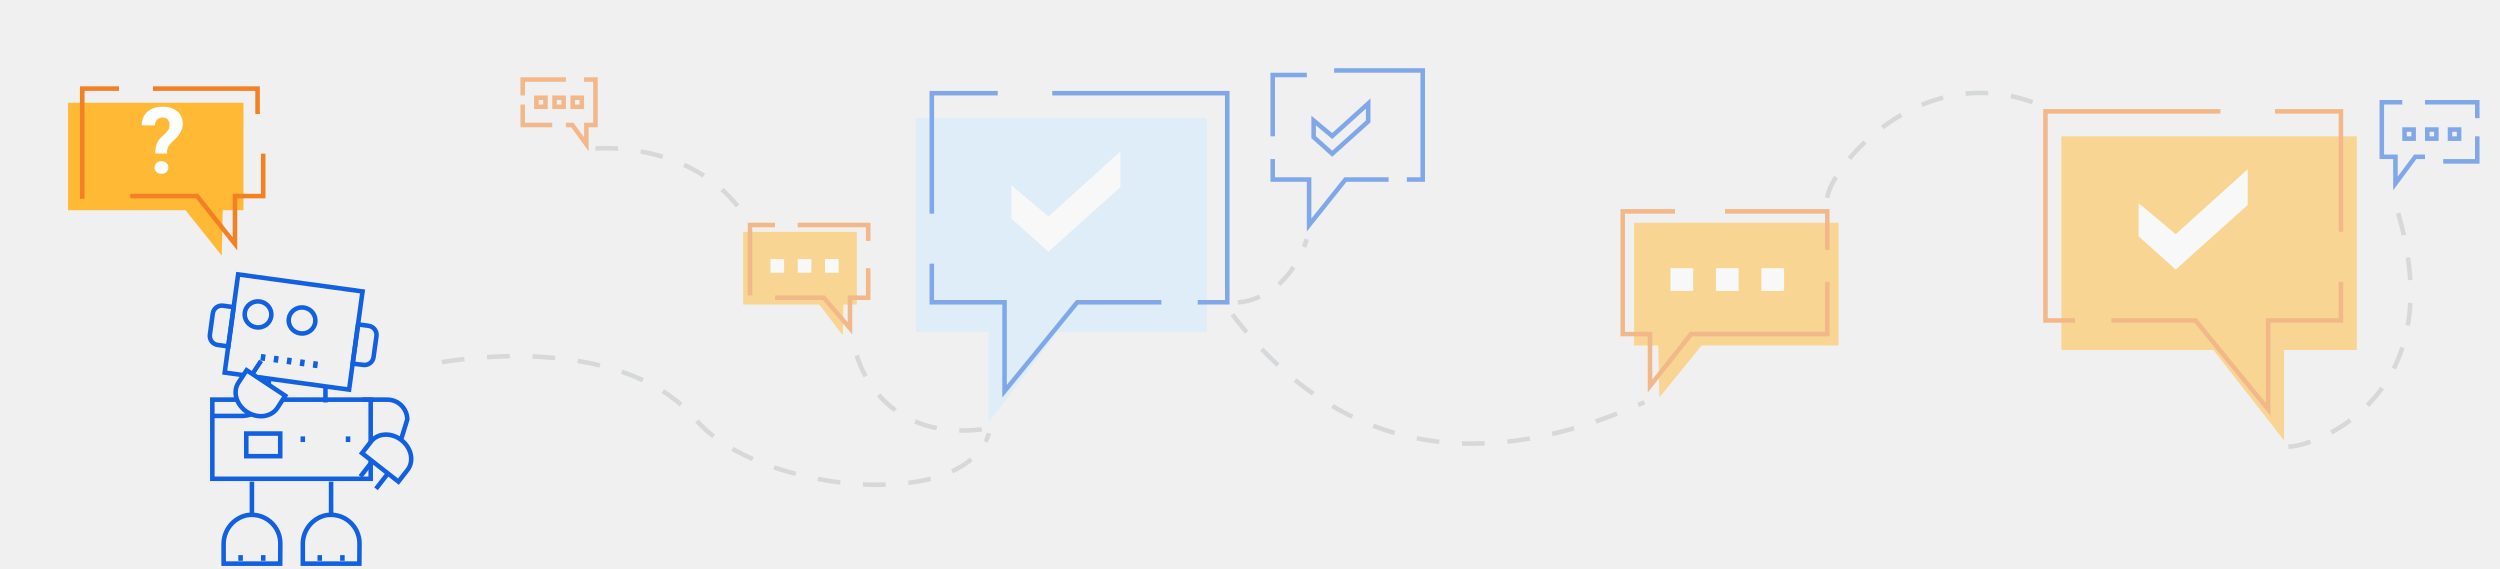
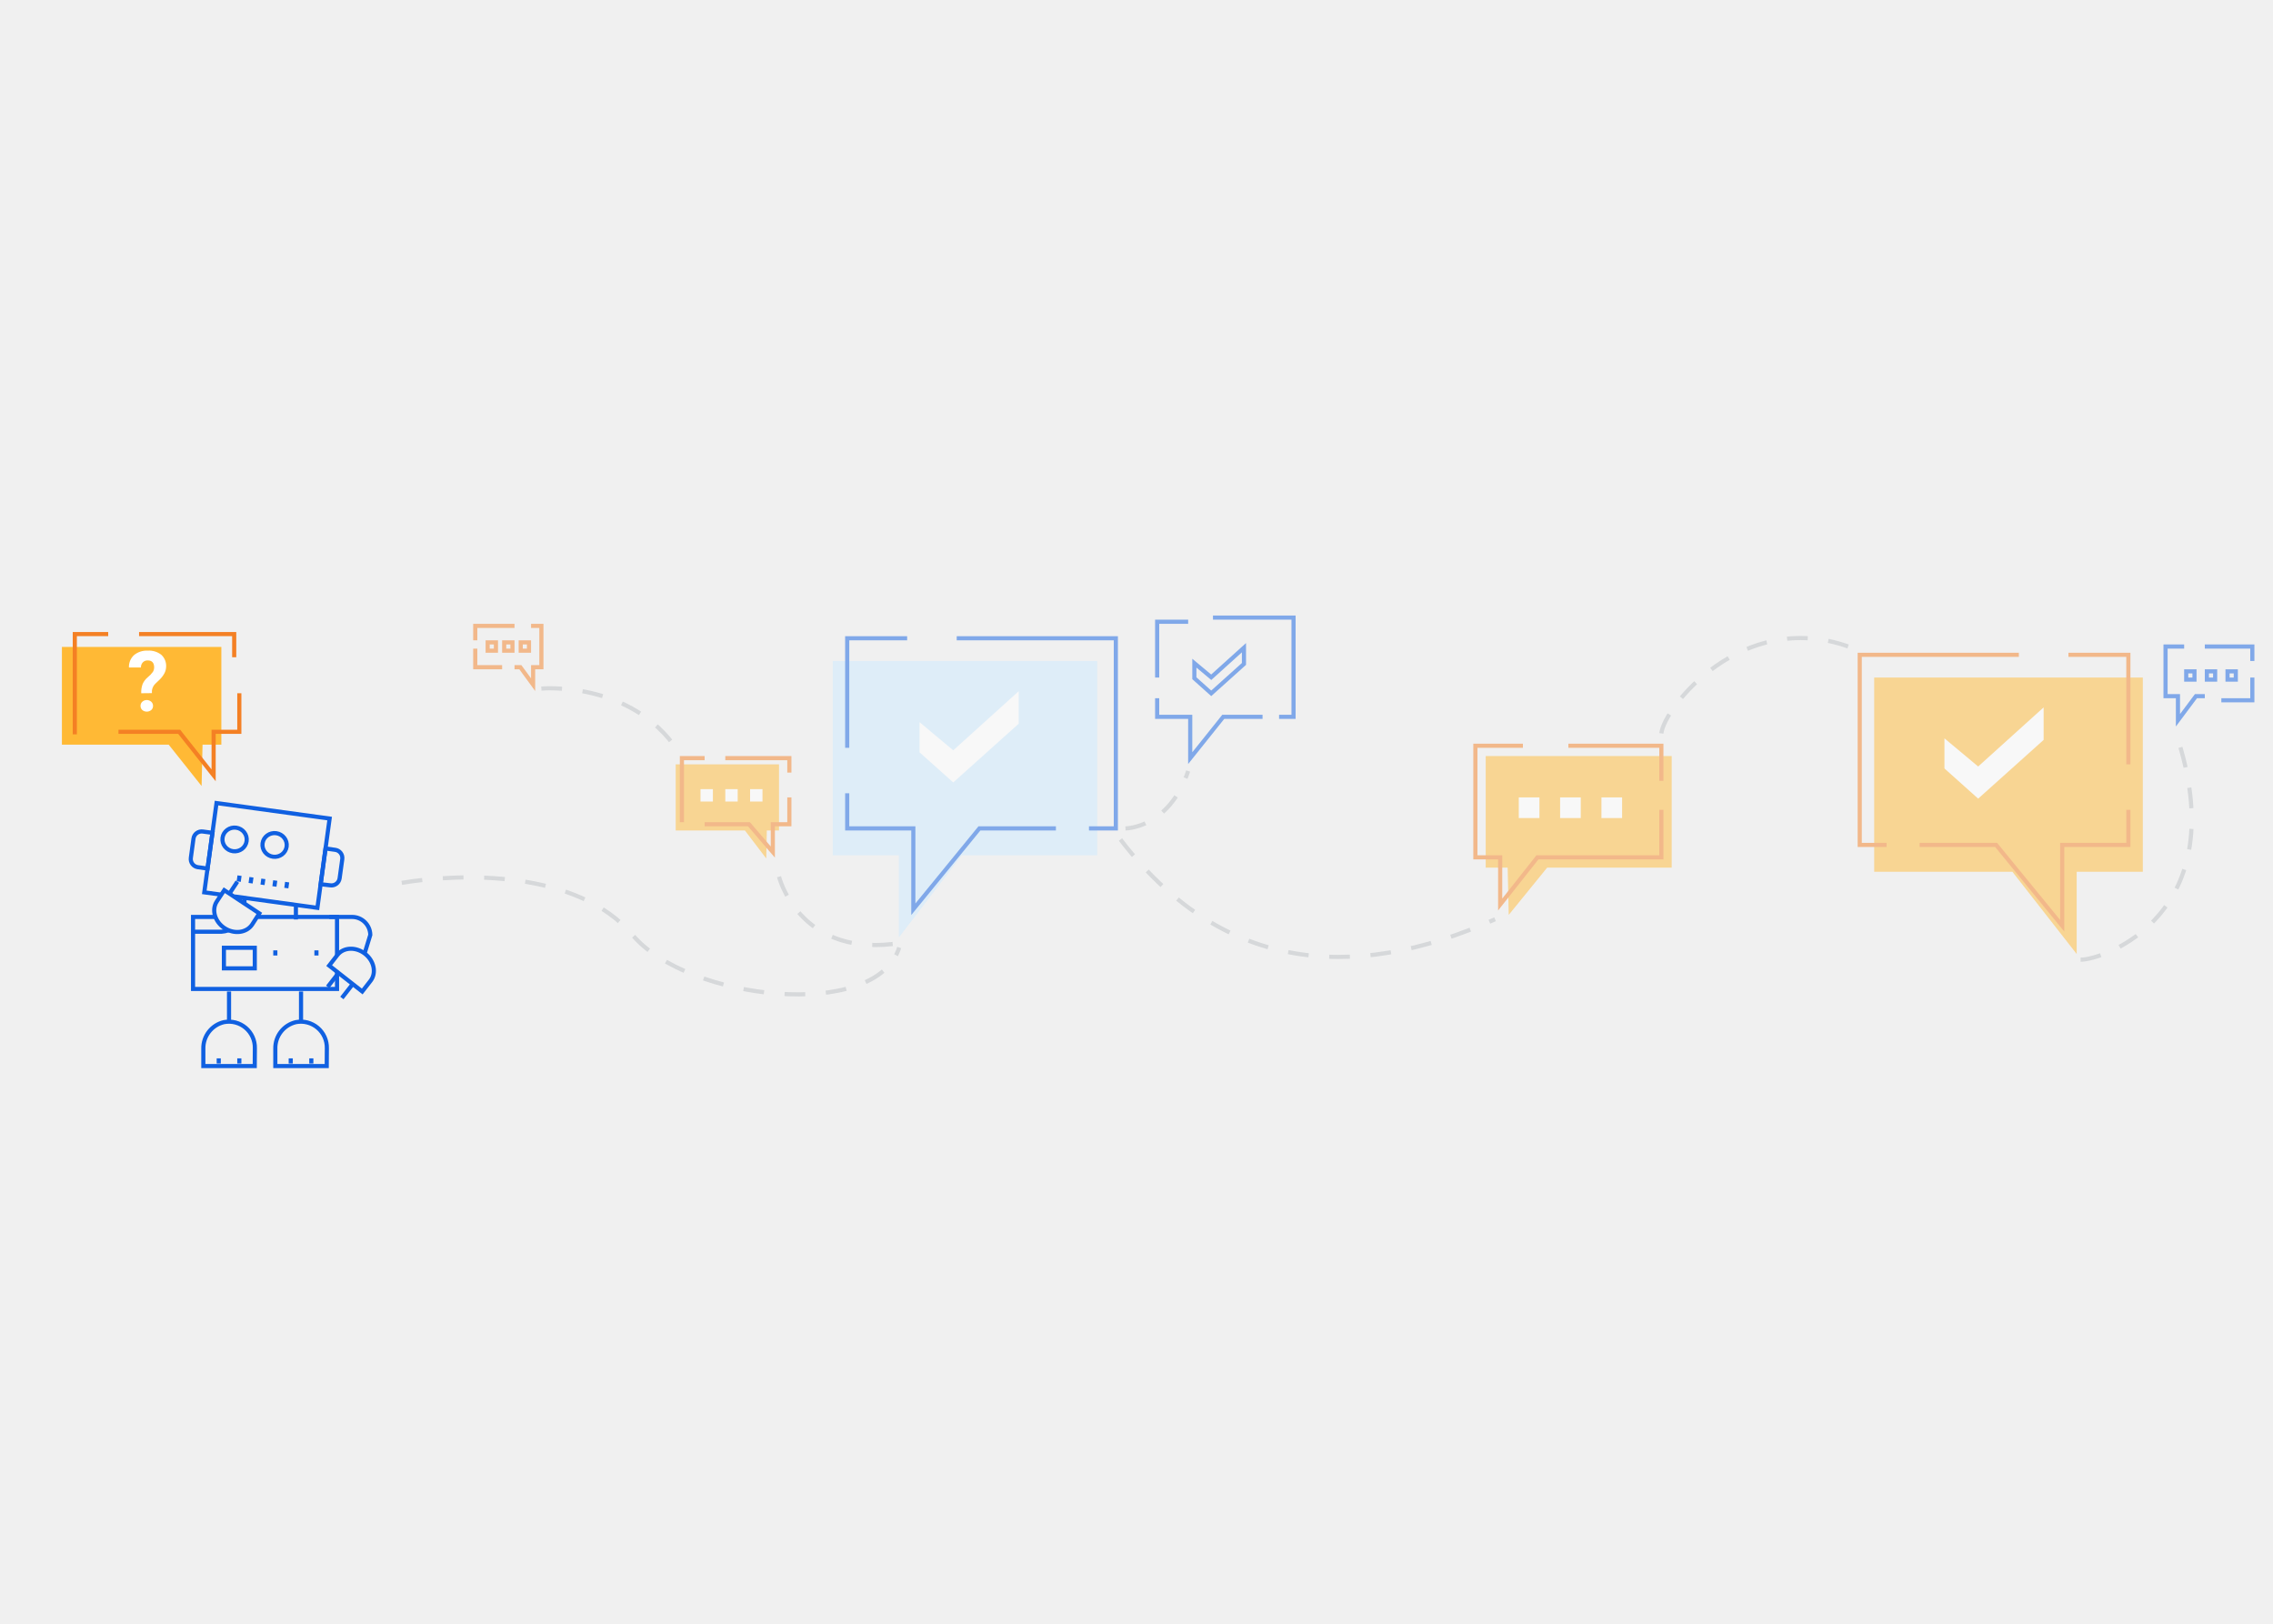
- <svg xmlns="http://www.w3.org/2000/svg" viewBox="0 0 550 125">
+ <svg xmlns="http://www.w3.org/2000/svg" width="14" height="10" fill="none" viewBox="0 0 550 125">
  <defs>
    <style>.cls-3,.cls-6,.cls-7{fill:none;stroke-miterlimit:10}.cls-3{stroke:#1060e1}.cls-4{fill:#fff}.cls-5{fill:#ffb935}.cls-6{stroke:#f48024}.cls-7{stroke:#bbc0c4;stroke-dasharray:5}</style>
  </defs>
  <g opacity=".5">
    <path fill="#cceaff" d="M232.73 73L217.5 92.89V73h-16V26h64v47H232.73z" />
    <path class="cls-3" d="M205 47V20.5h14.5M255.5 66.5h-18.51L221 86.06V66.5h-16V58M231.5 20.5H270v46h-6.5" />
    <path class="cls-4" d="M222.5 40.79v7.3l8.16 7.29 15.84-14.21V33.3l-15.84 14.31-8.16-6.82z" />
    <path class="cls-5" d="M374.36 76l-9.29 11.42-.26-11.42h-5.31V49h45v27h-30.14z" />
    <path class="cls-6" d="M379.5 46.5H402V55M402 62v11.5H372.02L363 84.92V73.5h-6v-27h11.5" />
    <path class="cls-4" d="M377.5 59h5v5h-5zM367.5 59h5v5h-5zM387.5 59h5v5h-5z" />
    <path class="cls-5" d="M180.25 67l5.16 6.77.14-6.77h2.95V51h-25v16h16.75z" />
    <path class="cls-6" d="M170.5 65.5h10.73l5.77 6.72V65.5h4V59M170.5 49.5H165V65M191 53v-3.5h-15.5" />
    <path class="cls-4" transform="rotate(-180 177 58.5)" d="M175.5 57h3v3h-3z" />
    <path class="cls-4" transform="rotate(-180 183 58.5)" d="M181.5 57h3v3h-3z" />
    <path class="cls-4" transform="rotate(-180 171 58.5)" d="M169.5 57h3v3h-3z" />
    <path class="cls-5" d="M486.95 77l15.55 19.89V77h16V30h-65v47H486.95z" />
    <path class="cls-6" d="M515 51V24.5h-14.5M464.5 70.5h18.51L499 90.06V70.5h16V62M488.5 24.5H450v46h6.5" />
    <path class="cls-4" d="M470.5 44.71V52l8.16 7.3 15.84-14.21v-7.87l-15.84 14.3-8.16-6.81z" />
    <path class="cls-3" d="M533.5 34.5h-2.14L527 40.34V34.5h-3v-12h4.5M545 30v5.5h-7.5M533.5 22.5H545V26M534 28.5h2v2h-2z" />
    <path class="cls-3" d="M529 28.5h2v2h-2zM539 28.5h2v2h-2zM280 30V16.5h7.5M305.5 39.5H296l-8 10v-10h-8V35M293.5 15.5H313v24h-3.5" />
    <path class="cls-3" d="M289 26.52v3.65l4.08 3.65 7.92-7.11v-3.93l-7.92 7.15-4.08-3.41z" />
    <path class="cls-6" d="M124.5 27.5h1.41l3.09 4.23V27.5h2v-10h-2.5M115 23v4.5h6.5M124.5 17.5H115V21" />
    <path class="cls-6" transform="rotate(-180 123 22.5)" d="M122 21.5h2v2h-2z" />
    <path class="cls-6" transform="rotate(-180 127 22.5)" d="M126 21.5h2v2h-2z" />
    <path class="cls-6" transform="rotate(-180 119 22.5)" d="M118 21.5h2v2h-2z" />
    <path class="cls-7" d="M188.5 78.19s4.69 18.91 27.5 16.28M131 32.67s21.64-2 33 15M271.12 69.19c23.92 31.24 55.21 35.18 90.64 19.3M402 43.5c.68-6.28 19.53-30.13 45.26-21M503.45 98.26c5.25.1 37.8-10.84 23.09-54.76M272.34 66.5s10.51 0 15.16-13.88" />
    <path class="cls-7" d="M97.22 79.67c14.33-2.39 42.51-3.18 55.87 12.65s58.91 20.93 64.49 3" />
  </g>
  <path class="cls-3" d="M59.15 84.6v-1.04M71.6 84.81v3.73M53.39 82.51l-3.96-.54 2.96-21.6 27.37 3.75-2.96 21.6-20.05-2.75" />
  <path class="cls-3" d="M50.22 76.21l-2.31-.32a2 2 0 01-1.73-2.28l.63-4.61a2 2 0 012.3-1.74l2.3.31zM79.88 80.27L77.59 80l1.18-8.64 2.32.32a2 2 0 011.73 2.27l-.64 4.62a2 2 0 01-2.3 1.7zM66.6 79.11l-.2 1.44M69.48 79.5l-.2 1.44M63.72 78.71l-.2 1.44M60.84 78.32l-.2 1.44M57.96 77.93l-.2 1.44" />
  <ellipse class="cls-3" cx="66.45" cy="70.5" rx="2.87" ry="2.94" transform="rotate(-82.2 66.45 70.504)" />
  <ellipse class="cls-3" cx="56.76" cy="69.18" rx="2.87" ry="2.94" transform="rotate(-82.2 56.758 69.175)" />
  <path class="cls-3" d="M55.42 105.96v7.46M72.84 105.96v7.46M76.57 96.01v1.24M66.62 96.01v1.24M54.18 95.38h7.47v4.98h-7.47z" />
  <path class="cls-3" d="M81.55 100.98v4.36H46.71V87.92h5.28M57.43 79.39l-1.98 3" />
  <path class="cls-3" d="M54.31 90.61c-2.34-1.55-3.17-4.43-1.85-6.43l1.8-2.73 8.49 5.61L61 89.78c-1.37 2.01-4.34 2.38-6.69.83zM62.27 87.92h19.28v9.33" />
  <path class="cls-3" d="M88.32 96.44l1.28-4.17a4.4 4.4 0 00-4.45-4.35h-5.47M79.29 104.84l2.68-3.44M82.72 107.53l2.69-3.44M88.32 96.83c2.22 1.73 2.81 4.67 1.33 6.56l-2 2.57-8-6.27 2-2.57c1.47-1.89 4.46-2.02 6.67-.29zM55.3 91.15a6.72 6.72 0 01-1.74.35H46.5" />
  <path class="cls-5" d="M40.82 46.24l7.96 10 .23-10h4.55V22.6H14.98v23.64h25.84z" />
  <path class="cls-6" d="M28.67 43.13h14.69l8.33 10.53V43.13h6.22V33.8M26.18 19.49H18.1v24.26M56.67 25.09v-5.6H33.65" />
  <path class="cls-4" d="M34.17 33.8a5.9 5.9 0 01.34-2.23 4.5 4.5 0 011.24-1.64A6.41 6.41 0 0037 28.62a2.06 2.06 0 00.3-1.07c0-1.12-.52-1.69-1.56-1.69a1.56 1.56 0 00-1.18.46 1.74 1.74 0 00-.46 1.25h-2.9a3.84 3.84 0 011.23-3 4.82 4.82 0 013.31-1.08 4.84 4.84 0 013.29 1 3.64 3.64 0 011.17 2.89 3.57 3.57 0 01-.43 1.62 6.57 6.57 0 01-1.33 1.68l-.81.77a2.78 2.78 0 00-.87 1.71v.61zM34 36.85a1.34 1.34 0 01.43-1 1.64 1.64 0 012.17 0 1.34 1.34 0 01.43 1 1.32 1.32 0 01-.42 1 1.7 1.7 0 01-2.19 0 1.32 1.32 0 01-.42-1z" />
  <path class="cls-3" d="M79.06 124H66.62v-4.21a6.45 6.45 0 015-6.42 6.29 6.29 0 017.47 6.33zM75.33 122.13v1.25M70.35 122.13v1.25M61.64 124H49.2v-4.21a6.47 6.47 0 015-6.42 6.29 6.29 0 017.47 6.33zM57.91 122.13v1.25M52.93 122.13v1.25" />
</svg>
